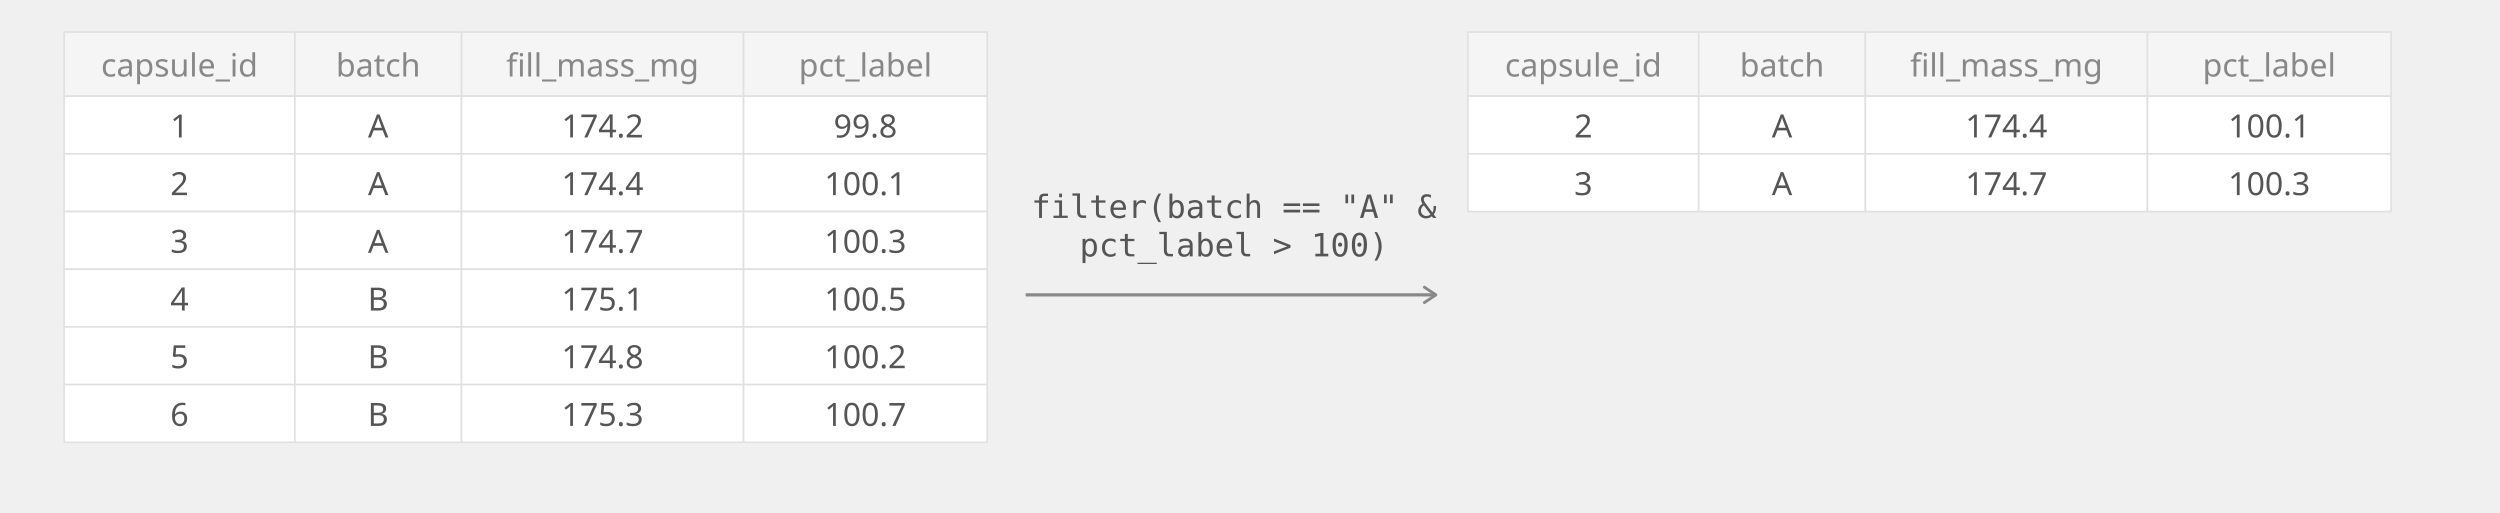
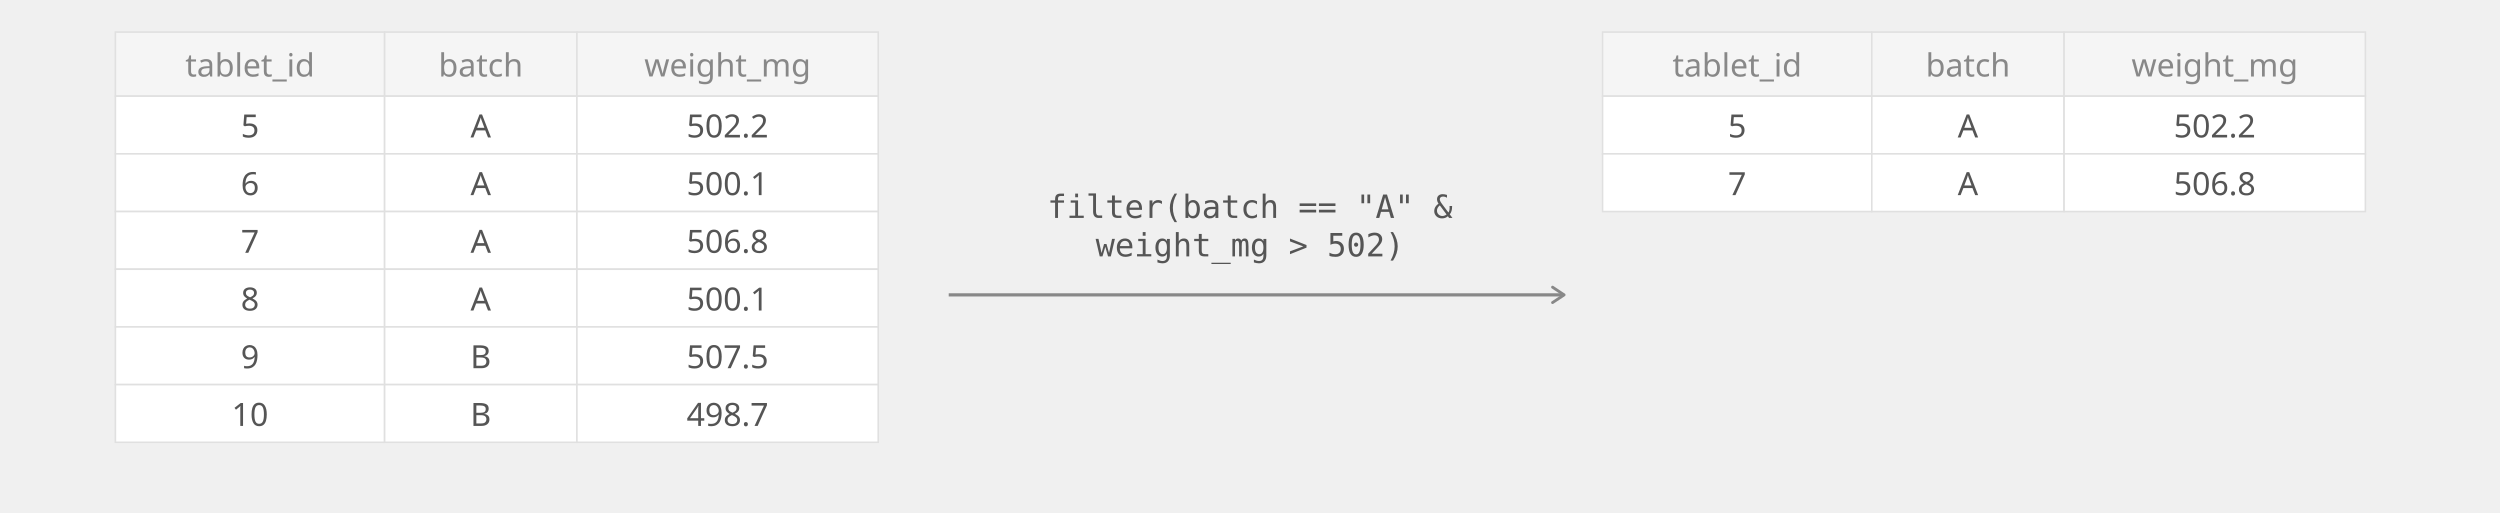
<svg xmlns="http://www.w3.org/2000/svg" width="100%" viewBox="0 0 780 160" role="img">
  <defs>
    <marker id="arrow" viewBox="0 0 10 10" refX="8" refY="5" markerWidth="6" markerHeight="6" orient="auto-start-reverse">
      <path d="M2 1L8 5L2 9" fill="none" stroke="#888" stroke-width="1.5" stroke-linecap="round" stroke-linejoin="round" />
    </marker>
  </defs>
-   <rect x="20" y="10" width="72" height="20" fill="#f5f5f5" stroke="#e0e0e0" stroke-width="0.5" />
-   <rect x="92" y="10" width="52" height="20" fill="#f5f5f5" stroke="#e0e0e0" stroke-width="0.5" />
-   <rect x="144" y="10" width="88" height="20" fill="#f5f5f5" stroke="#e0e0e0" stroke-width="0.5" />
-   <rect x="232" y="10" width="76" height="20" fill="#f5f5f5" stroke="#e0e0e0" stroke-width="0.5" />
-   <text x="56" y="20" text-anchor="middle" dominant-baseline="central" font-family="sans-serif" font-size="10" fill="#888">capsule_id</text>
-   <text x="118" y="20" text-anchor="middle" dominant-baseline="central" font-family="sans-serif" font-size="10" fill="#888">batch</text>
-   <text x="188" y="20" text-anchor="middle" dominant-baseline="central" font-family="sans-serif" font-size="10" fill="#888">fill_mass_mg</text>
-   <text x="270" y="20" text-anchor="middle" dominant-baseline="central" font-family="sans-serif" font-size="10" fill="#888">pct_label</text>
-   <rect x="20" y="30" width="72" height="18" fill="#fff" stroke="#e0e0e0" stroke-width="0.5" />
-   <rect x="92" y="30" width="52" height="18" fill="#fff" stroke="#e0e0e0" stroke-width="0.5" />
-   <rect x="144" y="30" width="88" height="18" fill="#fff" stroke="#e0e0e0" stroke-width="0.5" />
-   <rect x="232" y="30" width="76" height="18" fill="#fff" stroke="#e0e0e0" stroke-width="0.5" />
-   <text x="56" y="39" text-anchor="middle" dominant-baseline="central" font-family="sans-serif" font-size="10" fill="#555">1</text>
-   <text x="118" y="39" text-anchor="middle" dominant-baseline="central" font-family="sans-serif" font-size="10" fill="#555">A</text>
-   <text x="188" y="39" text-anchor="middle" dominant-baseline="central" font-family="sans-serif" font-size="10" fill="#555">174.2</text>
-   <text x="270" y="39" text-anchor="middle" dominant-baseline="central" font-family="sans-serif" font-size="10" fill="#555">99.8</text>
-   <rect x="20" y="48" width="72" height="18" fill="#fff" stroke="#e0e0e0" stroke-width="0.5" />
-   <rect x="92" y="48" width="52" height="18" fill="#fff" stroke="#e0e0e0" stroke-width="0.5" />
-   <rect x="144" y="48" width="88" height="18" fill="#fff" stroke="#e0e0e0" stroke-width="0.5" />
-   <rect x="232" y="48" width="76" height="18" fill="#fff" stroke="#e0e0e0" stroke-width="0.5" />
-   <text x="56" y="57" text-anchor="middle" dominant-baseline="central" font-family="sans-serif" font-size="10" fill="#555">2</text>
-   <text x="118" y="57" text-anchor="middle" dominant-baseline="central" font-family="sans-serif" font-size="10" fill="#555">A</text>
-   <text x="188" y="57" text-anchor="middle" dominant-baseline="central" font-family="sans-serif" font-size="10" fill="#555">174.4</text>
-   <text x="270" y="57" text-anchor="middle" dominant-baseline="central" font-family="sans-serif" font-size="10" fill="#555">100.1</text>
-   <rect x="20" y="66" width="72" height="18" fill="#fff" stroke="#e0e0e0" stroke-width="0.5" />
-   <rect x="92" y="66" width="52" height="18" fill="#fff" stroke="#e0e0e0" stroke-width="0.5" />
-   <rect x="144" y="66" width="88" height="18" fill="#fff" stroke="#e0e0e0" stroke-width="0.5" />
-   <rect x="232" y="66" width="76" height="18" fill="#fff" stroke="#e0e0e0" stroke-width="0.5" />
-   <text x="56" y="75" text-anchor="middle" dominant-baseline="central" font-family="sans-serif" font-size="10" fill="#555">3</text>
-   <text x="118" y="75" text-anchor="middle" dominant-baseline="central" font-family="sans-serif" font-size="10" fill="#555">A</text>
-   <text x="188" y="75" text-anchor="middle" dominant-baseline="central" font-family="sans-serif" font-size="10" fill="#555">174.7</text>
-   <text x="270" y="75" text-anchor="middle" dominant-baseline="central" font-family="sans-serif" font-size="10" fill="#555">100.3</text>
-   <rect x="20" y="84" width="72" height="18" fill="#fff" stroke="#e0e0e0" stroke-width="0.5" />
-   <rect x="92" y="84" width="52" height="18" fill="#fff" stroke="#e0e0e0" stroke-width="0.5" />
-   <rect x="144" y="84" width="88" height="18" fill="#fff" stroke="#e0e0e0" stroke-width="0.5" />
-   <rect x="232" y="84" width="76" height="18" fill="#fff" stroke="#e0e0e0" stroke-width="0.5" />
-   <text x="56" y="93" text-anchor="middle" dominant-baseline="central" font-family="sans-serif" font-size="10" fill="#555">4</text>
-   <text x="118" y="93" text-anchor="middle" dominant-baseline="central" font-family="sans-serif" font-size="10" fill="#555">B</text>
-   <text x="188" y="93" text-anchor="middle" dominant-baseline="central" font-family="sans-serif" font-size="10" fill="#555">175.1</text>
-   <text x="270" y="93" text-anchor="middle" dominant-baseline="central" font-family="sans-serif" font-size="10" fill="#555">100.5</text>
-   <rect x="20" y="102" width="72" height="18" fill="#fff" stroke="#e0e0e0" stroke-width="0.5" />
-   <rect x="92" y="102" width="52" height="18" fill="#fff" stroke="#e0e0e0" stroke-width="0.5" />
-   <rect x="144" y="102" width="88" height="18" fill="#fff" stroke="#e0e0e0" stroke-width="0.5" />
-   <rect x="232" y="102" width="76" height="18" fill="#fff" stroke="#e0e0e0" stroke-width="0.5" />
-   <text x="56" y="111" text-anchor="middle" dominant-baseline="central" font-family="sans-serif" font-size="10" fill="#555">5</text>
-   <text x="118" y="111" text-anchor="middle" dominant-baseline="central" font-family="sans-serif" font-size="10" fill="#555">B</text>
-   <text x="188" y="111" text-anchor="middle" dominant-baseline="central" font-family="sans-serif" font-size="10" fill="#555">174.8</text>
-   <text x="270" y="111" text-anchor="middle" dominant-baseline="central" font-family="sans-serif" font-size="10" fill="#555">100.2</text>
-   <rect x="20" y="120" width="72" height="18" fill="#fff" stroke="#e0e0e0" stroke-width="0.5" />
-   <rect x="92" y="120" width="52" height="18" fill="#fff" stroke="#e0e0e0" stroke-width="0.5" />
-   <rect x="144" y="120" width="88" height="18" fill="#fff" stroke="#e0e0e0" stroke-width="0.5" />
-   <rect x="232" y="120" width="76" height="18" fill="#fff" stroke="#e0e0e0" stroke-width="0.5" />
-   <text x="56" y="129" text-anchor="middle" dominant-baseline="central" font-family="sans-serif" font-size="10" fill="#555">6</text>
-   <text x="118" y="129" text-anchor="middle" dominant-baseline="central" font-family="sans-serif" font-size="10" fill="#555">B</text>
-   <text x="188" y="129" text-anchor="middle" dominant-baseline="central" font-family="sans-serif" font-size="10" fill="#555">175.3</text>
-   <text x="270" y="129" text-anchor="middle" dominant-baseline="central" font-family="sans-serif" font-size="10" fill="#555">100.7</text>
-   <text x="385" y="68" text-anchor="middle" font-family="monospace" font-size="10" fill="#555">filter(batch == "A" &amp;</text>
-   <text x="385" y="80" text-anchor="middle" font-family="monospace" font-size="10" fill="#555">pct_label &gt; 100)</text>
-   <line x1="320" y1="92" x2="448" y2="92" stroke="#888" stroke-width="1" marker-end="url(#arrow)" />
-   <rect x="458" y="10" width="72" height="20" fill="#f5f5f5" stroke="#e0e0e0" stroke-width="0.5" />
-   <rect x="530" y="10" width="52" height="20" fill="#f5f5f5" stroke="#e0e0e0" stroke-width="0.5" />
-   <rect x="582" y="10" width="88" height="20" fill="#f5f5f5" stroke="#e0e0e0" stroke-width="0.5" />
-   <rect x="670" y="10" width="76" height="20" fill="#f5f5f5" stroke="#e0e0e0" stroke-width="0.5" />
-   <text x="494" y="20" text-anchor="middle" dominant-baseline="central" font-family="sans-serif" font-size="10" fill="#888">capsule_id</text>
-   <text x="556" y="20" text-anchor="middle" dominant-baseline="central" font-family="sans-serif" font-size="10" fill="#888">batch</text>
-   <text x="626" y="20" text-anchor="middle" dominant-baseline="central" font-family="sans-serif" font-size="10" fill="#888">fill_mass_mg</text>
-   <text x="708" y="20" text-anchor="middle" dominant-baseline="central" font-family="sans-serif" font-size="10" fill="#888">pct_label</text>
-   <rect x="458" y="30" width="72" height="18" fill="#fff" stroke="#e0e0e0" stroke-width="0.5" />
-   <rect x="530" y="30" width="52" height="18" fill="#fff" stroke="#e0e0e0" stroke-width="0.5" />
-   <rect x="582" y="30" width="88" height="18" fill="#fff" stroke="#e0e0e0" stroke-width="0.5" />
-   <rect x="670" y="30" width="76" height="18" fill="#fff" stroke="#e0e0e0" stroke-width="0.5" />
-   <text x="494" y="39" text-anchor="middle" dominant-baseline="central" font-family="sans-serif" font-size="10" fill="#555">2</text>
-   <text x="556" y="39" text-anchor="middle" dominant-baseline="central" font-family="sans-serif" font-size="10" fill="#555">A</text>
-   <text x="626" y="39" text-anchor="middle" dominant-baseline="central" font-family="sans-serif" font-size="10" fill="#555">174.4</text>
-   <text x="708" y="39" text-anchor="middle" dominant-baseline="central" font-family="sans-serif" font-size="10" fill="#555">100.1</text>
-   <rect x="458" y="48" width="72" height="18" fill="#fff" stroke="#e0e0e0" stroke-width="0.5" />
-   <rect x="530" y="48" width="52" height="18" fill="#fff" stroke="#e0e0e0" stroke-width="0.5" />
-   <rect x="582" y="48" width="88" height="18" fill="#fff" stroke="#e0e0e0" stroke-width="0.5" />
-   <rect x="670" y="48" width="76" height="18" fill="#fff" stroke="#e0e0e0" stroke-width="0.5" />
-   <text x="494" y="57" text-anchor="middle" dominant-baseline="central" font-family="sans-serif" font-size="10" fill="#555">3</text>
-   <text x="556" y="57" text-anchor="middle" dominant-baseline="central" font-family="sans-serif" font-size="10" fill="#555">A</text>
-   <text x="626" y="57" text-anchor="middle" dominant-baseline="central" font-family="sans-serif" font-size="10" fill="#555">174.7</text>
-   <text x="708" y="57" text-anchor="middle" dominant-baseline="central" font-family="sans-serif" font-size="10" fill="#555">100.3</text>
+   <rect x="36" y="10" width="84" height="20" fill="#f5f5f5" stroke="#e0e0e0" stroke-width="0.5" />
+   <rect x="120" y="10" width="60" height="20" fill="#f5f5f5" stroke="#e0e0e0" stroke-width="0.5" />
+   <rect x="180" y="10" width="94" height="20" fill="#f5f5f5" stroke="#e0e0e0" stroke-width="0.5" />
+   <text x="78" y="20" text-anchor="middle" dominant-baseline="central" font-family="sans-serif" font-size="10" fill="#888">tablet_id</text>
+   <text x="150" y="20" text-anchor="middle" dominant-baseline="central" font-family="sans-serif" font-size="10" fill="#888">batch</text>
+   <text x="227" y="20" text-anchor="middle" dominant-baseline="central" font-family="sans-serif" font-size="10" fill="#888">weight_mg</text>
+   <rect x="36" y="30" width="84" height="18" fill="#fff" stroke="#e0e0e0" stroke-width="0.5" />
+   <rect x="120" y="30" width="60" height="18" fill="#fff" stroke="#e0e0e0" stroke-width="0.5" />
+   <rect x="180" y="30" width="94" height="18" fill="#fff" stroke="#e0e0e0" stroke-width="0.5" />
+   <text x="78" y="39" text-anchor="middle" dominant-baseline="central" font-family="sans-serif" font-size="10" fill="#555">5</text>
+   <text x="150" y="39" text-anchor="middle" dominant-baseline="central" font-family="sans-serif" font-size="10" fill="#555">A</text>
+   <text x="227" y="39" text-anchor="middle" dominant-baseline="central" font-family="sans-serif" font-size="10" fill="#555">502.2</text>
+   <rect x="36" y="48" width="84" height="18" fill="#fff" stroke="#e0e0e0" stroke-width="0.5" />
+   <rect x="120" y="48" width="60" height="18" fill="#fff" stroke="#e0e0e0" stroke-width="0.5" />
+   <rect x="180" y="48" width="94" height="18" fill="#fff" stroke="#e0e0e0" stroke-width="0.5" />
+   <text x="78" y="57" text-anchor="middle" dominant-baseline="central" font-family="sans-serif" font-size="10" fill="#555">6</text>
+   <text x="150" y="57" text-anchor="middle" dominant-baseline="central" font-family="sans-serif" font-size="10" fill="#555">A</text>
+   <text x="227" y="57" text-anchor="middle" dominant-baseline="central" font-family="sans-serif" font-size="10" fill="#555">500.1</text>
+   <rect x="36" y="66" width="84" height="18" fill="#fff" stroke="#e0e0e0" stroke-width="0.5" />
+   <rect x="120" y="66" width="60" height="18" fill="#fff" stroke="#e0e0e0" stroke-width="0.5" />
+   <rect x="180" y="66" width="94" height="18" fill="#fff" stroke="#e0e0e0" stroke-width="0.5" />
+   <text x="78" y="75" text-anchor="middle" dominant-baseline="central" font-family="sans-serif" font-size="10" fill="#555">7</text>
+   <text x="150" y="75" text-anchor="middle" dominant-baseline="central" font-family="sans-serif" font-size="10" fill="#555">A</text>
+   <text x="227" y="75" text-anchor="middle" dominant-baseline="central" font-family="sans-serif" font-size="10" fill="#555">506.8</text>
+   <rect x="36" y="84" width="84" height="18" fill="#fff" stroke="#e0e0e0" stroke-width="0.5" />
+   <rect x="120" y="84" width="60" height="18" fill="#fff" stroke="#e0e0e0" stroke-width="0.5" />
+   <rect x="180" y="84" width="94" height="18" fill="#fff" stroke="#e0e0e0" stroke-width="0.5" />
+   <text x="78" y="93" text-anchor="middle" dominant-baseline="central" font-family="sans-serif" font-size="10" fill="#555">8</text>
+   <text x="150" y="93" text-anchor="middle" dominant-baseline="central" font-family="sans-serif" font-size="10" fill="#555">A</text>
+   <text x="227" y="93" text-anchor="middle" dominant-baseline="central" font-family="sans-serif" font-size="10" fill="#555">500.1</text>
+   <rect x="36" y="102" width="84" height="18" fill="#fff" stroke="#e0e0e0" stroke-width="0.5" />
+   <rect x="120" y="102" width="60" height="18" fill="#fff" stroke="#e0e0e0" stroke-width="0.5" />
+   <rect x="180" y="102" width="94" height="18" fill="#fff" stroke="#e0e0e0" stroke-width="0.5" />
+   <text x="78" y="111" text-anchor="middle" dominant-baseline="central" font-family="sans-serif" font-size="10" fill="#555">9</text>
+   <text x="150" y="111" text-anchor="middle" dominant-baseline="central" font-family="sans-serif" font-size="10" fill="#555">B</text>
+   <text x="227" y="111" text-anchor="middle" dominant-baseline="central" font-family="sans-serif" font-size="10" fill="#555">507.5</text>
+   <rect x="36" y="120" width="84" height="18" fill="#fff" stroke="#e0e0e0" stroke-width="0.5" />
+   <rect x="120" y="120" width="60" height="18" fill="#fff" stroke="#e0e0e0" stroke-width="0.5" />
+   <rect x="180" y="120" width="94" height="18" fill="#fff" stroke="#e0e0e0" stroke-width="0.5" />
+   <text x="78" y="129" text-anchor="middle" dominant-baseline="central" font-family="sans-serif" font-size="10" fill="#555">10</text>
+   <text x="150" y="129" text-anchor="middle" dominant-baseline="central" font-family="sans-serif" font-size="10" fill="#555">B</text>
+   <text x="227" y="129" text-anchor="middle" dominant-baseline="central" font-family="sans-serif" font-size="10" fill="#555">498.7</text>
+   <text x="390" y="68" text-anchor="middle" font-family="monospace" font-size="10" fill="#555">filter(batch == "A" &amp;</text>
+   <text x="390" y="80" text-anchor="middle" font-family="monospace" font-size="10" fill="#555">weight_mg &gt; 502)</text>
+   <line x1="296" y1="92" x2="488" y2="92" stroke="#888" stroke-width="1" marker-end="url(#arrow)" />
+   <rect x="500" y="10" width="84" height="20" fill="#f5f5f5" stroke="#e0e0e0" stroke-width="0.5" />
+   <rect x="584" y="10" width="60" height="20" fill="#f5f5f5" stroke="#e0e0e0" stroke-width="0.5" />
+   <rect x="644" y="10" width="94" height="20" fill="#f5f5f5" stroke="#e0e0e0" stroke-width="0.5" />
+   <text x="542" y="20" text-anchor="middle" dominant-baseline="central" font-family="sans-serif" font-size="10" fill="#888">tablet_id</text>
+   <text x="614" y="20" text-anchor="middle" dominant-baseline="central" font-family="sans-serif" font-size="10" fill="#888">batch</text>
+   <text x="691" y="20" text-anchor="middle" dominant-baseline="central" font-family="sans-serif" font-size="10" fill="#888">weight_mg</text>
+   <rect x="500" y="30" width="84" height="18" fill="#fff" stroke="#e0e0e0" stroke-width="0.5" />
+   <rect x="584" y="30" width="60" height="18" fill="#fff" stroke="#e0e0e0" stroke-width="0.5" />
+   <rect x="644" y="30" width="94" height="18" fill="#fff" stroke="#e0e0e0" stroke-width="0.5" />
+   <text x="542" y="39" text-anchor="middle" dominant-baseline="central" font-family="sans-serif" font-size="10" fill="#555">5</text>
+   <text x="614" y="39" text-anchor="middle" dominant-baseline="central" font-family="sans-serif" font-size="10" fill="#555">A</text>
+   <text x="691" y="39" text-anchor="middle" dominant-baseline="central" font-family="sans-serif" font-size="10" fill="#555">502.2</text>
+   <rect x="500" y="48" width="84" height="18" fill="#fff" stroke="#e0e0e0" stroke-width="0.5" />
+   <rect x="584" y="48" width="60" height="18" fill="#fff" stroke="#e0e0e0" stroke-width="0.5" />
+   <rect x="644" y="48" width="94" height="18" fill="#fff" stroke="#e0e0e0" stroke-width="0.5" />
+   <text x="542" y="57" text-anchor="middle" dominant-baseline="central" font-family="sans-serif" font-size="10" fill="#555">7</text>
+   <text x="614" y="57" text-anchor="middle" dominant-baseline="central" font-family="sans-serif" font-size="10" fill="#555">A</text>
+   <text x="691" y="57" text-anchor="middle" dominant-baseline="central" font-family="sans-serif" font-size="10" fill="#555">506.8</text>
</svg>
